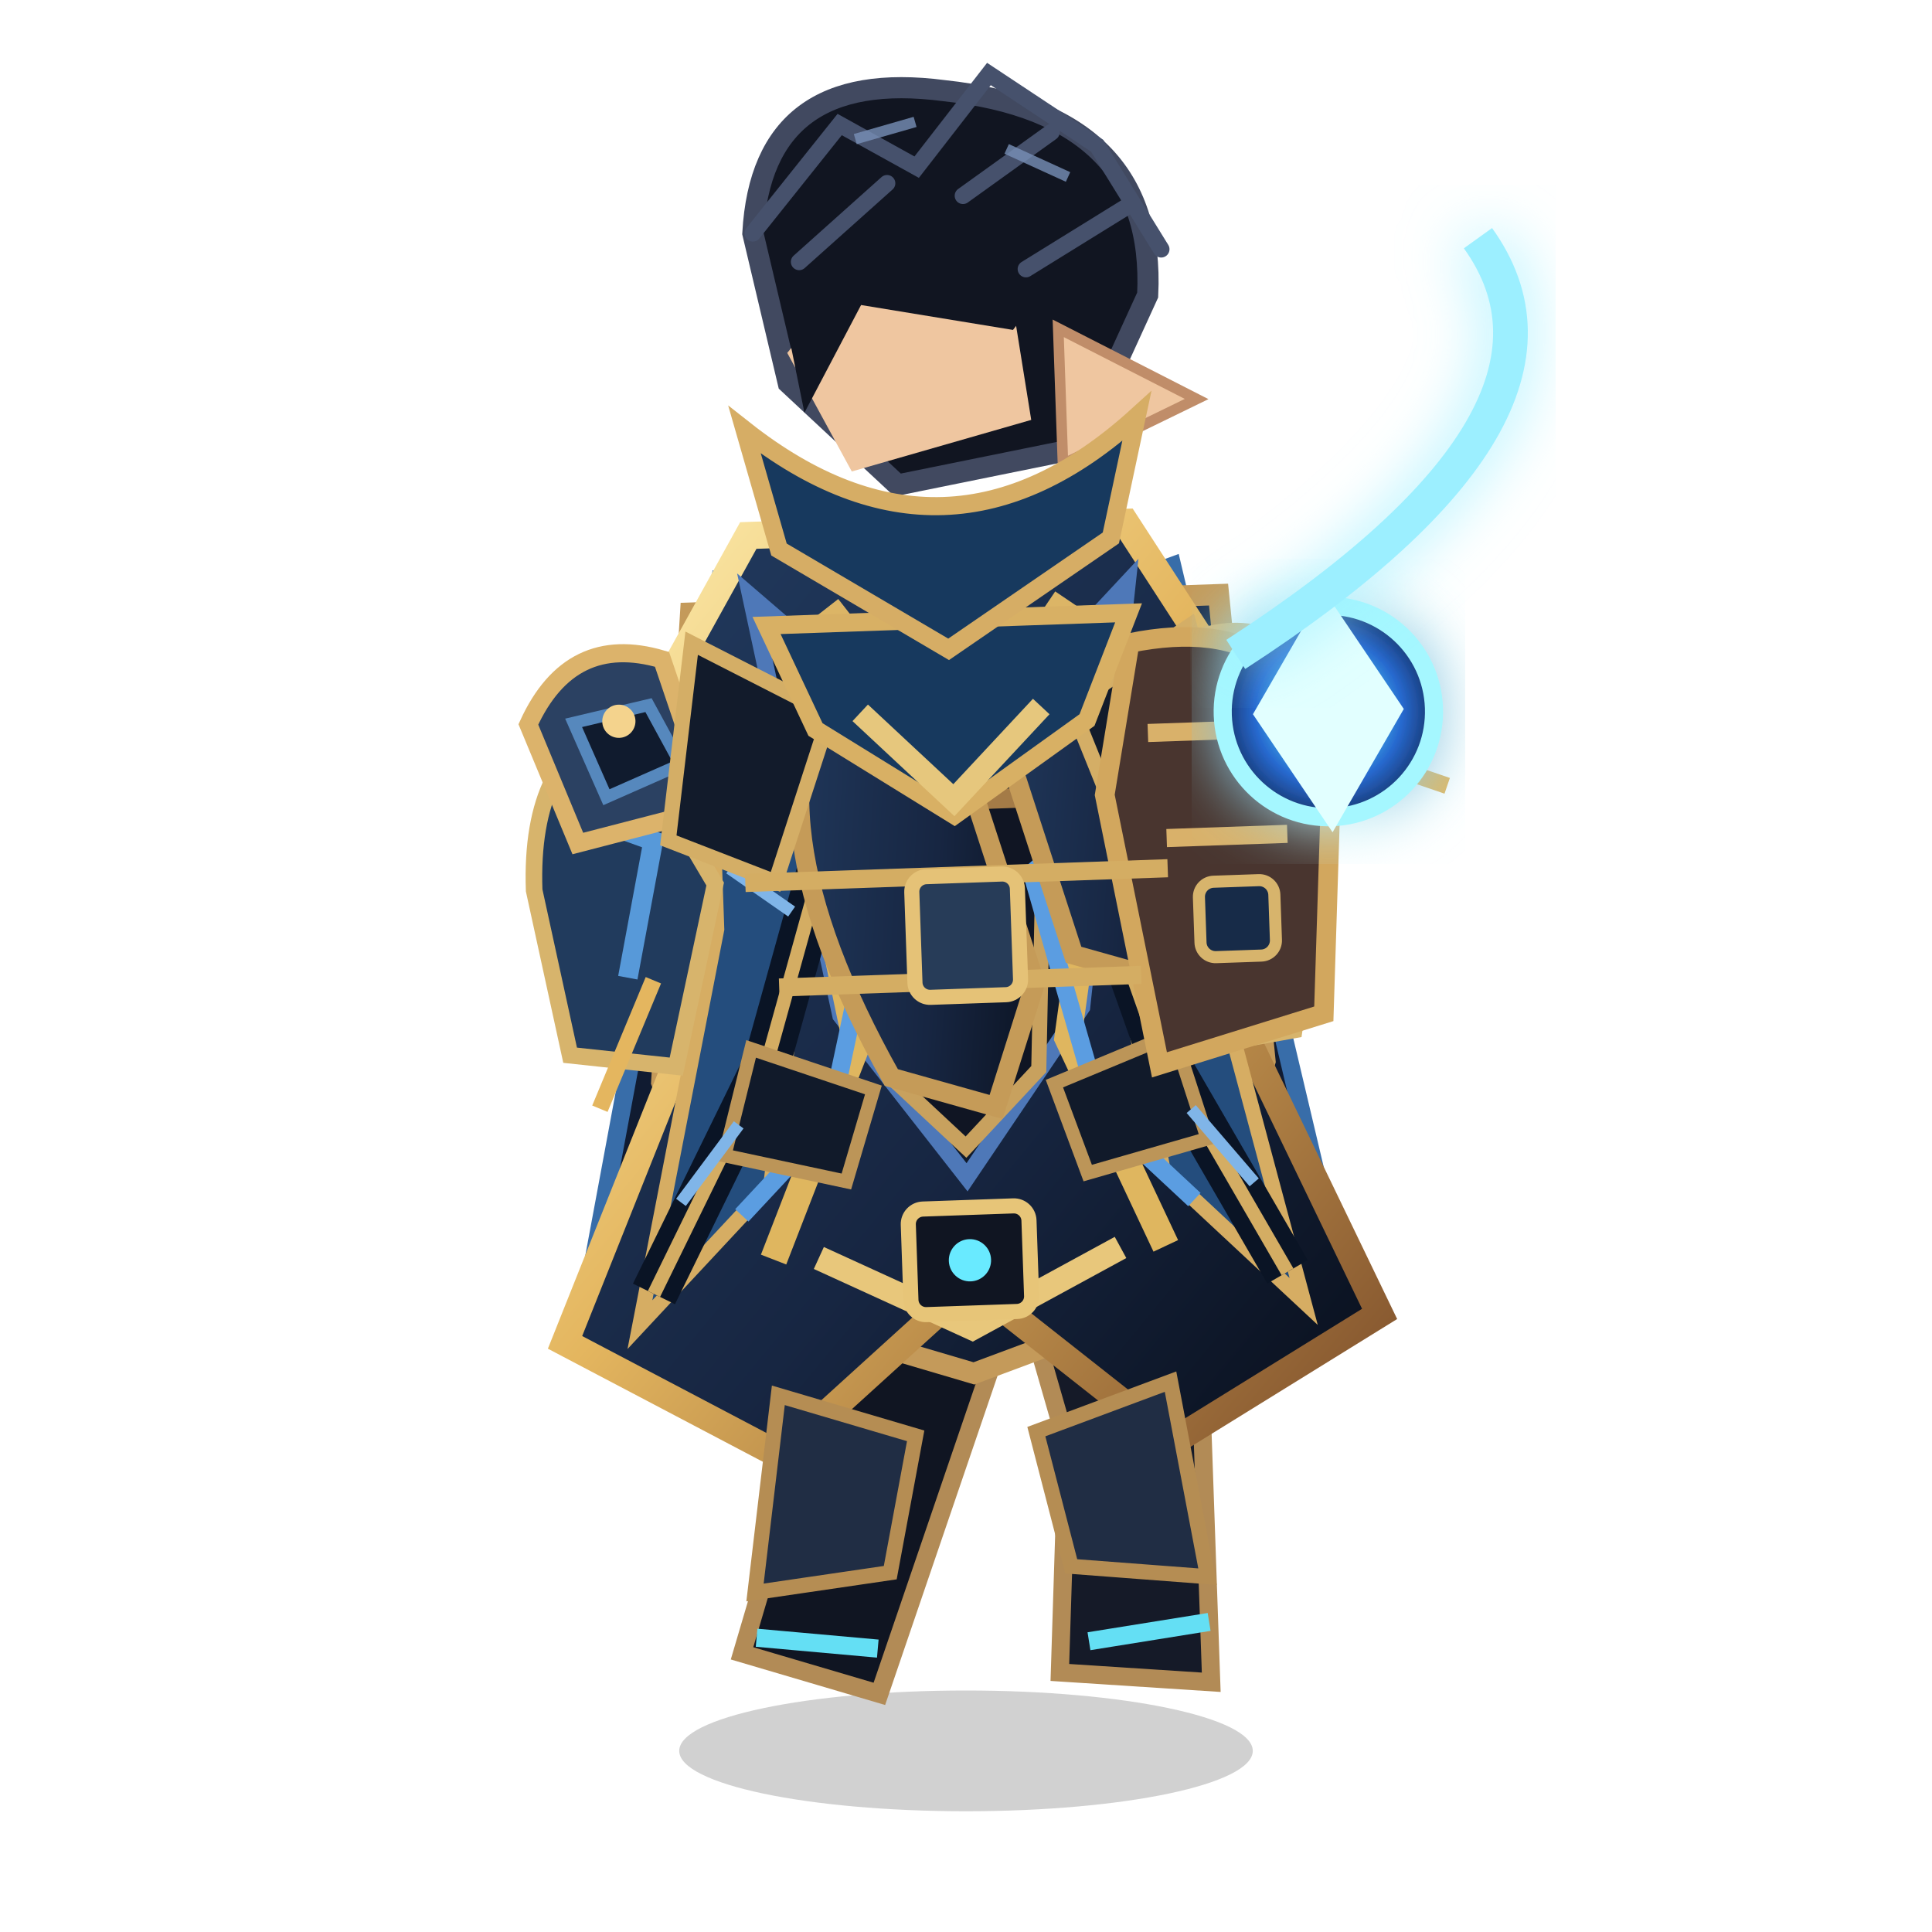
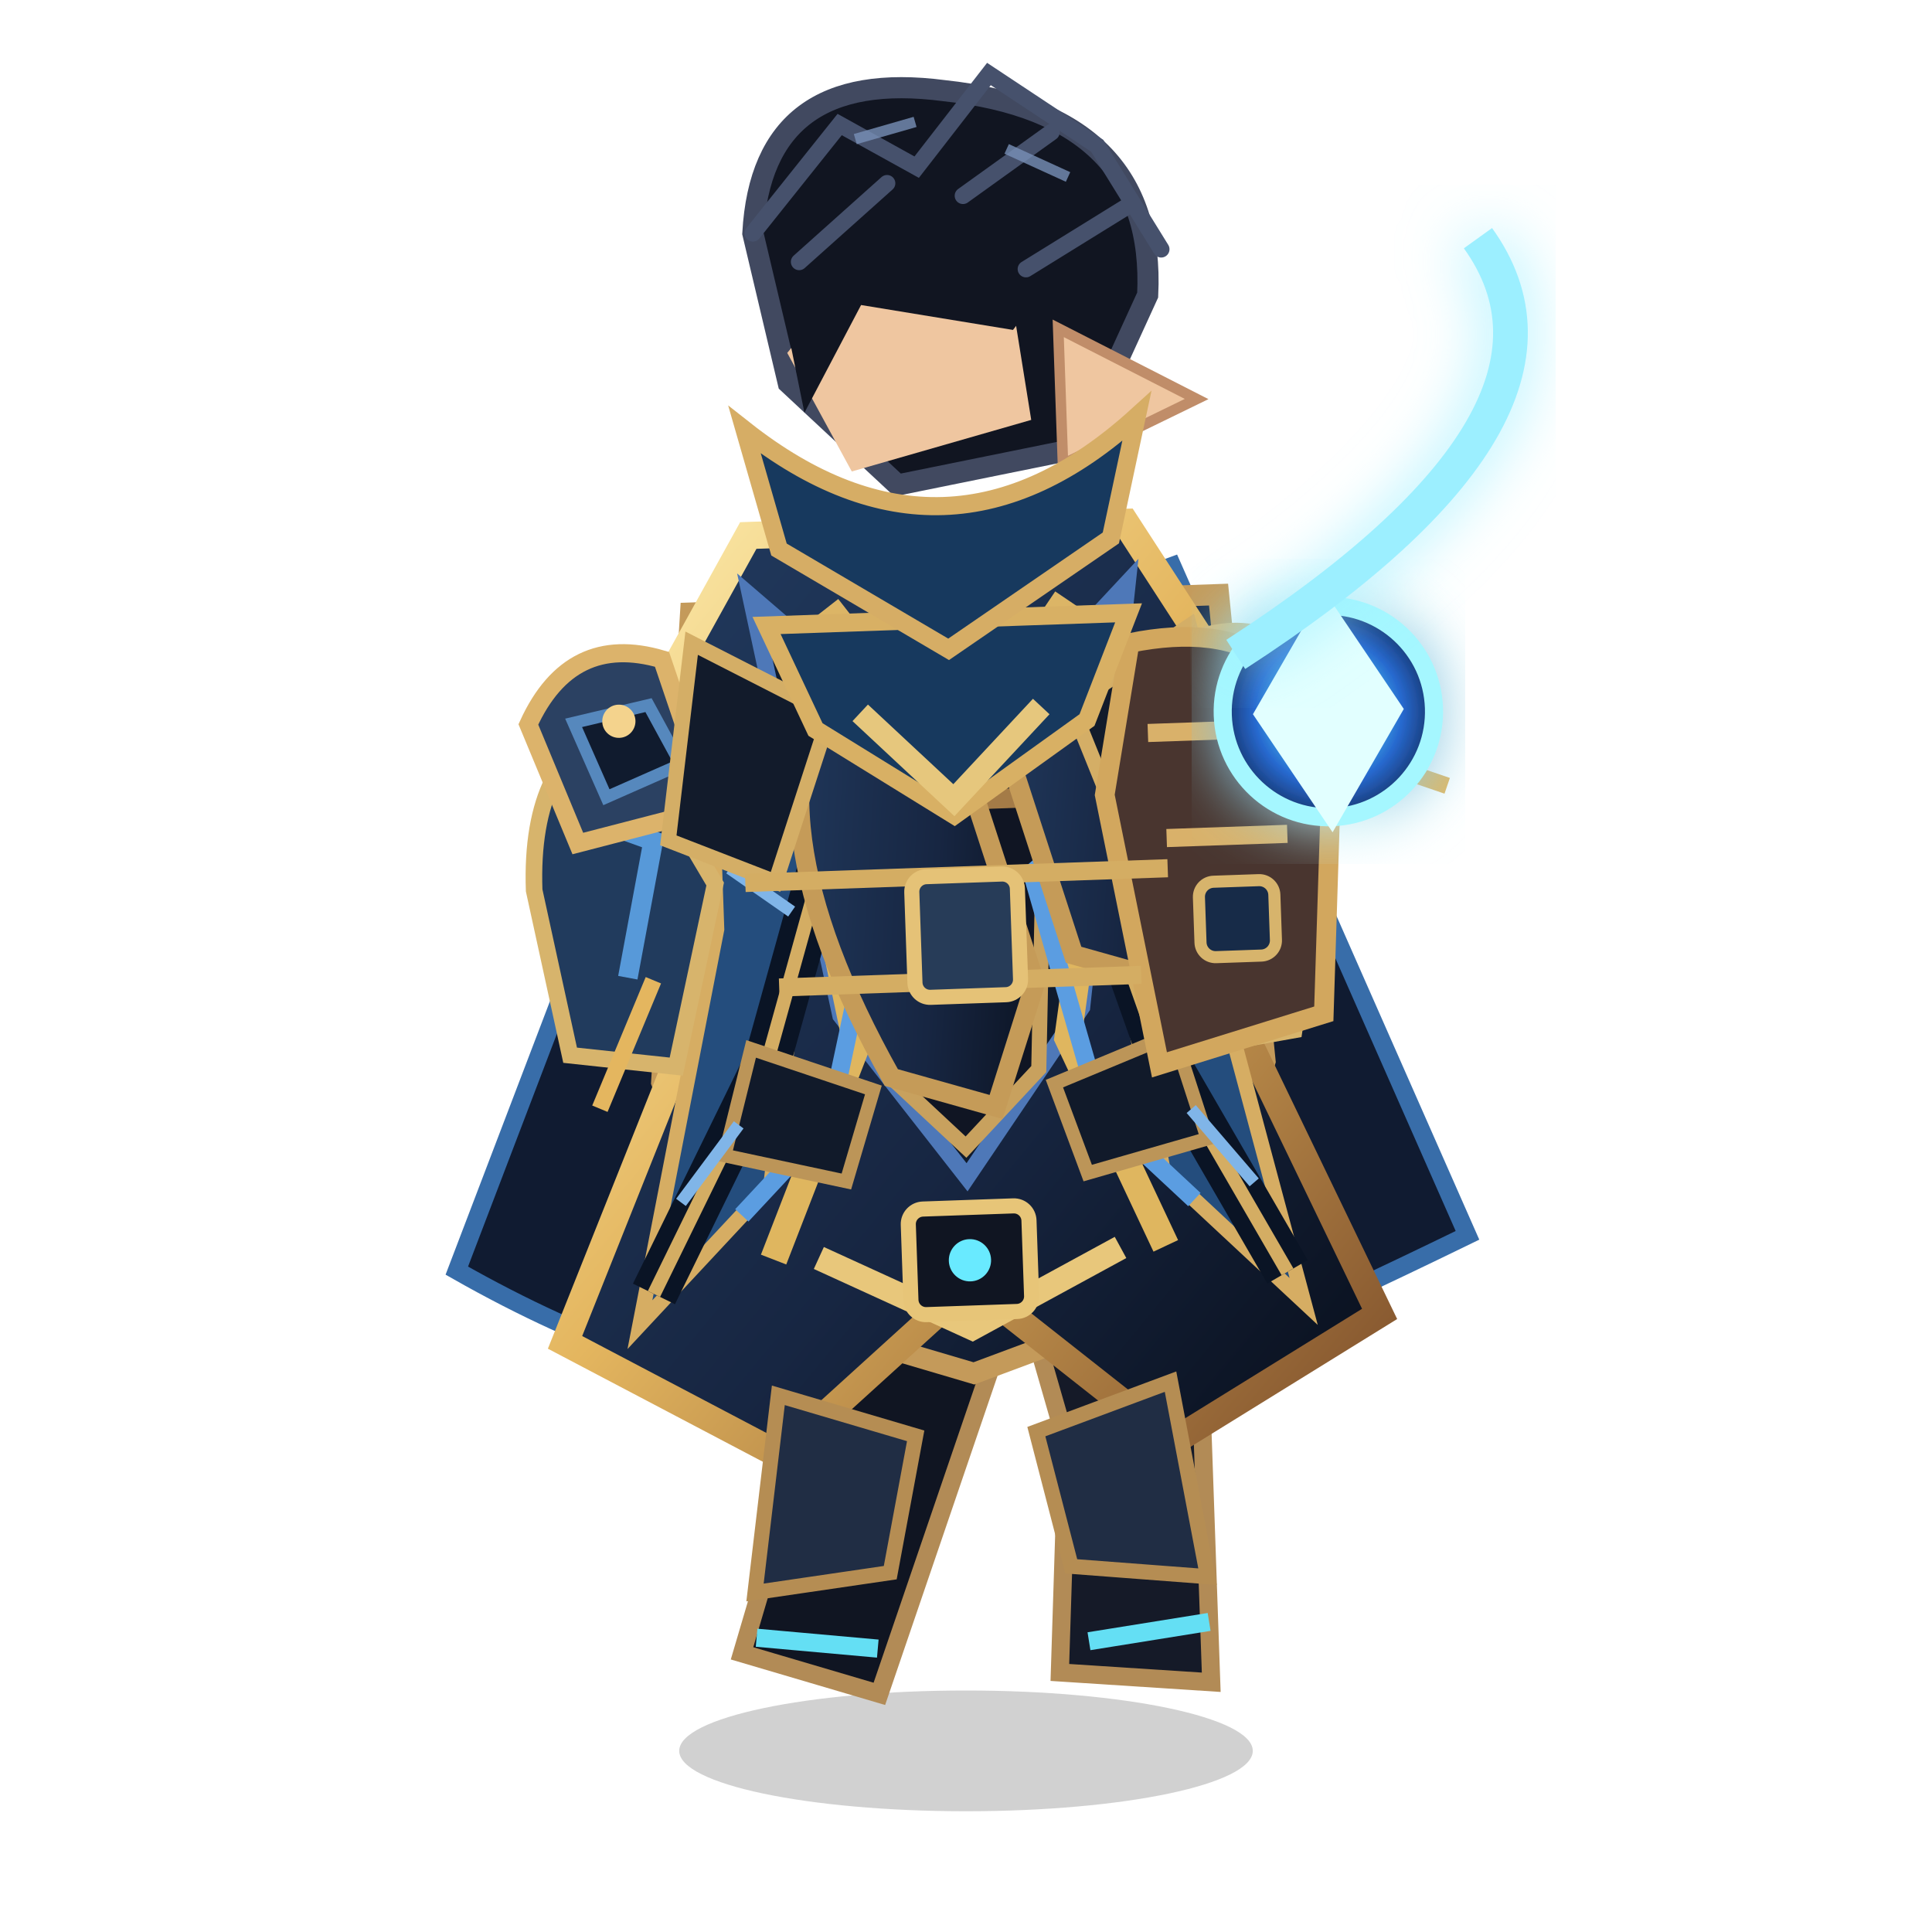
<svg xmlns="http://www.w3.org/2000/svg" width="128" height="128" viewBox="0 0 128 128" role="img" aria-label="Researcher left attack frame 0">
  <defs>
    <linearGradient id="coat" x1="0" y1="0" x2="1" y2="1">
      <stop offset="0" stop-color="#223c61" />
      <stop offset=".58" stop-color="#172642" />
      <stop offset="1" stop-color="#090f1b" />
    </linearGradient>
    <linearGradient id="gold" x1="0" y1="0" x2="1" y2="1">
      <stop stop-color="#fff0b2" />
      <stop offset=".45" stop-color="#e4b65f" />
      <stop offset="1" stop-color="#80512c" />
    </linearGradient>
    <radialGradient id="orb">
      <stop stop-color="#f0ffff" />
      <stop offset=".25" stop-color="#55e9ff" />
      <stop offset=".7" stop-color="#2769cf" />
      <stop offset="1" stop-color="#18366e" />
    </radialGradient>
    <linearGradient id="skin" x1="0" y1="0" x2="1" y2="1">
      <stop stop-color="#ffe0bd" />
      <stop offset="1" stop-color="#efc6a0" />
    </linearGradient>
    <filter id="glow">
      <feGaussianBlur stdDeviation="2.1" result="b" />
      <feMerge>
        <feMergeNode in="b" />
        <feMergeNode in="SourceGraphic" />
      </feMerge>
    </filter>
  </defs>
  <ellipse cx="64" cy="116" rx="19" ry="4" fill="#000" opacity=".18" />
  <g transform="translate(0 0)">
    <g transform="rotate(-2 64 76)">
      <g transform="translate(0 0)">
-         <path d="M49 38 Q64 43 79 38 L88 83 Q79 91 74 92 L64 84 L54 92 Q43 91 39 83 Z" fill="#101b31" stroke="#386da9" stroke-width="1.2" />
+         <path d="M49 38 Q64 43 79 38 L97 83 Q79 91 74 92 L64 84 L54 92 Q43 91 30 83 Z" fill="#101b31" stroke="#386da9" stroke-width="1.2" />
        <path d="M44 81 L54 87 L64 80 L74 87 L84 81" fill="none" stroke="#b58a4d" stroke-width="1" />
        <path d="M55 74 L53 94 L48 109 L57 112 L65 91 L66 75 Z" fill="#101522" stroke="#b28b56" stroke-width="1.2" />
        <path d="M65 76 L70 96 L69 111 L79 112 L79 94 L74 74 Z" fill="#151a28" stroke="#b28b56" stroke-width="1.2" />
        <path d="M47 40 L82 40 L84 71 L79 86 L64 91 L49 86 L44 71 Z" fill="url(#coat)" stroke="#c49a5a" stroke-width="1.4" />
        <path d="M51 35 L76 35 L82 45 L80 63 L91 88 L77 96 L64 85 L51 96 L37 88 L48 63 L45 45 Z" fill="url(#coat)" stroke="url(#gold)" stroke-width="1.8" />
        <path d="M51 39 L64 51 L76 39 L72 67 L64 78 L56 67 Z" fill="#101b2d" stroke="#4e78b8" stroke-width="1.1" />
        <path d="M48 49 L55 52 L51 78 L42 87 L48 61 Z M78 49 L73 52 L77 78 L86 87 L80 61 Z" fill="#244d7d" stroke="#d6ad63" stroke-width="1" />
        <path d="M56 40 L64 51 L72 40" fill="none" stroke="#dcb566" stroke-width="2" />
        <path d="M58 53 L70 53 L69 71 L64 76 L59 71 Z" fill="#101523" stroke="#c8a15e" stroke-width="1" />
        <path d="M53 46 L57 69 L51 83 M75 46 L71 69 L77 83" fill="none" stroke="#dfb65f" stroke-width="1.8" />
        <path d="M47 53 L81 53" stroke="#a47b47" stroke-width="1.3" />
        <path d="M47 44 L57 51 L51 70 L43 85 M81 44 L71 51 L77 70 L85 85" fill="none" stroke="#0a1425" stroke-width="3.1" />
        <path d="M47 44 L57 51 L51 70 L43 85 M81 44 L71 51 L77 70 L85 85" fill="none" stroke="#d4ad63" stroke-width=".9" />
        <path d="M54 54 L59 58 L55 74 L49 80 M74 54 L69 58 L73 74 L79 80" fill="none" stroke="#5b9de1" stroke-width="1.2" />
        <path d="M54 83 L64 88 L74 83" fill="none" stroke="#e8c77b" stroke-width="1.6" />
        <rect x="60" y="80" width="8" height="7" rx="1" fill="#101522" stroke="#e7c578" stroke-width="1" />
        <circle cx="64" cy="83.5" r="1.4" fill="#69eaff" />
        <path d="M42 47 Q36 49 36 58 L38 69 L45 70 L48 58 Z" fill="#213b5d" stroke="#d7b46c" stroke-width="1.1" />
        <path d="M39 53 L44 55 L42 64" fill="none" stroke="#5799d9" stroke-width="1.3" />
        <path d="M81 47 Q88 49 88 58 L86 69 L79 70 L76 58 Z" fill="#172944" stroke="#d7b46c" stroke-width="1.1" />
        <path d="M80 54 L85 56 L83 64" fill="none" stroke="#5799d9" stroke-width="1.3" />
        <path d="M50 69 L58 72 L56 78 L48 76 Z M70 72 L78 69 L80 76 L72 78 Z" fill="#111a2a" stroke="#bc9558" stroke-width=".9" />
        <path d="M51 92 L60 95 L58 104 L49 105 Z M68 95 L77 92 L79 105 L70 104 Z" fill="#202d44" stroke="#b58d53" stroke-width="1" />
        <path d="M49 108 L57 109 M71 109 L79 108" stroke="#64dff4" stroke-width="1.2" />
        <path d="M45 43 Q39 41 36 47 L39 55 L48 53 Z M80 43 Q86 41 89 47 L86 55 L77 53 Z" fill="#2b4162" stroke="#dcb36b" stroke-width="1.2" />
        <path d="M39 47 L44 46 L46 50 L41 52 Z M81 46 L86 47 L84 52 L79 50 Z" fill="#101b2e" stroke="#5688bd" stroke-width=".8" />
        <circle cx="42" cy="47" r="1.1" fill="#f4d38d" />
        <circle cx="84" cy="47" r="1.1" fill="#f4d38d" />
        <path d="M49 57 L53 60 M79 57 L75 60 M49 74 L45 79 M79 74 L83 79" stroke="#80b5e8" stroke-width=".8" />
        <g transform="rotate(-16 64 48)">
          <path d="M58 42 Q49 49 53 69 L59 73 L64 66 L64 49 Z" fill="url(#coat)" stroke="#c59b58" stroke-width="1.3" />
          <path d="M70 43 Q80 48 77 62 L73 69 L67 65 L67 50 Z" fill="url(#coat)" stroke="#c59b58" stroke-width="1.3" />
          <path d="M40 58 L34 65 M86 56 L94 62" stroke="#e4b65f" stroke-width="1.1" fill="none" />
        </g>
        <path d="M47 42 L56 47 L52 58 L45 55 Z M80 42 L72 47 L76 58 L83 55 Z" fill="#121b2b" stroke="#d4ae66" stroke-width="1" />
        <path d="M76 43 Q88 41 89 53 L88 68 L77 71 L74 53 Z" fill="#49352f" stroke="#d2a75e" stroke-width="1.3" />
        <path d="M77 49 L87 49 M78 56 L86 56" stroke="#d9b16a" stroke-width="1.2" />
        <rect x="80" y="59" width="5" height="5" rx="1" fill="#172b48" stroke="#d7b46c" stroke-width=".8" />
        <path d="M52 41 L76 41 L73 48 L64 54 L55 48 Z" fill="#17395e" stroke="#d8b064" stroke-width="1.2" />
        <path d="M58 47 L64 53 L70 47" fill="none" stroke="#e6c77d" stroke-width="1.5" />
        <path d="M50 58 L78 58 M52 65 L76 65" stroke="#d4ad63" stroke-width="1.2" />
        <rect x="61" y="58" width="7" height="8" rx="1" fill="#273c58" stroke="#e5c277" stroke-width="1" />
        <path d="M52 15 Q53 4 65 6 Q79 8 78 20 L73 30 L61 32 L54 25 Z" fill="#111521" stroke="#414960" stroke-width="1.4" />
        <path d="M72 22 L81 27 L72 31 Z" fill="#efc6a0" stroke="#c08d69" stroke-width=".7" />
        <path d="M54 23 Q60 16 69 20 L70 28 L58 31 Z" fill="#efc6a0" />
        <path d="M53 15 Q63 5 74 16 L69 22 L59 20 L55 27 Z" fill="#111521" />
        <path d="M52 15 L58 8 L63 11 L68 5 L75 10 L79 17 M55 17 L61 12 M66 13 L72 9 M70 18 L77 14" fill="none" stroke="#46516c" stroke-width="1.1" stroke-linecap="round" />
        <path d="M59 9 L63 8 M69 10 L73 12" fill="none" stroke="#7890b7" stroke-width=".7" opacity=".8" />
        <path d="M51 28 Q64 39 77 28 L75 36 L64 43 L53 36 Z" fill="#17395e" stroke="#d6ad65" stroke-width="1.2" />
        <g filter="url(#glow)">
          <circle cx="89" cy="48" r="7" fill="url(#orb)" stroke="#a5f7ff" stroke-width="1.2" />
          <path d="M84 48 L89 40 L94 48 L89 56 Z" fill="#e2ffff" />
        </g>
        <path d="M83 44 Q108 29 100 17" fill="none" stroke="#9cefff" stroke-width="2.3" filter="url(#glow)" />
      </g>
    </g>
  </g>
</svg>
